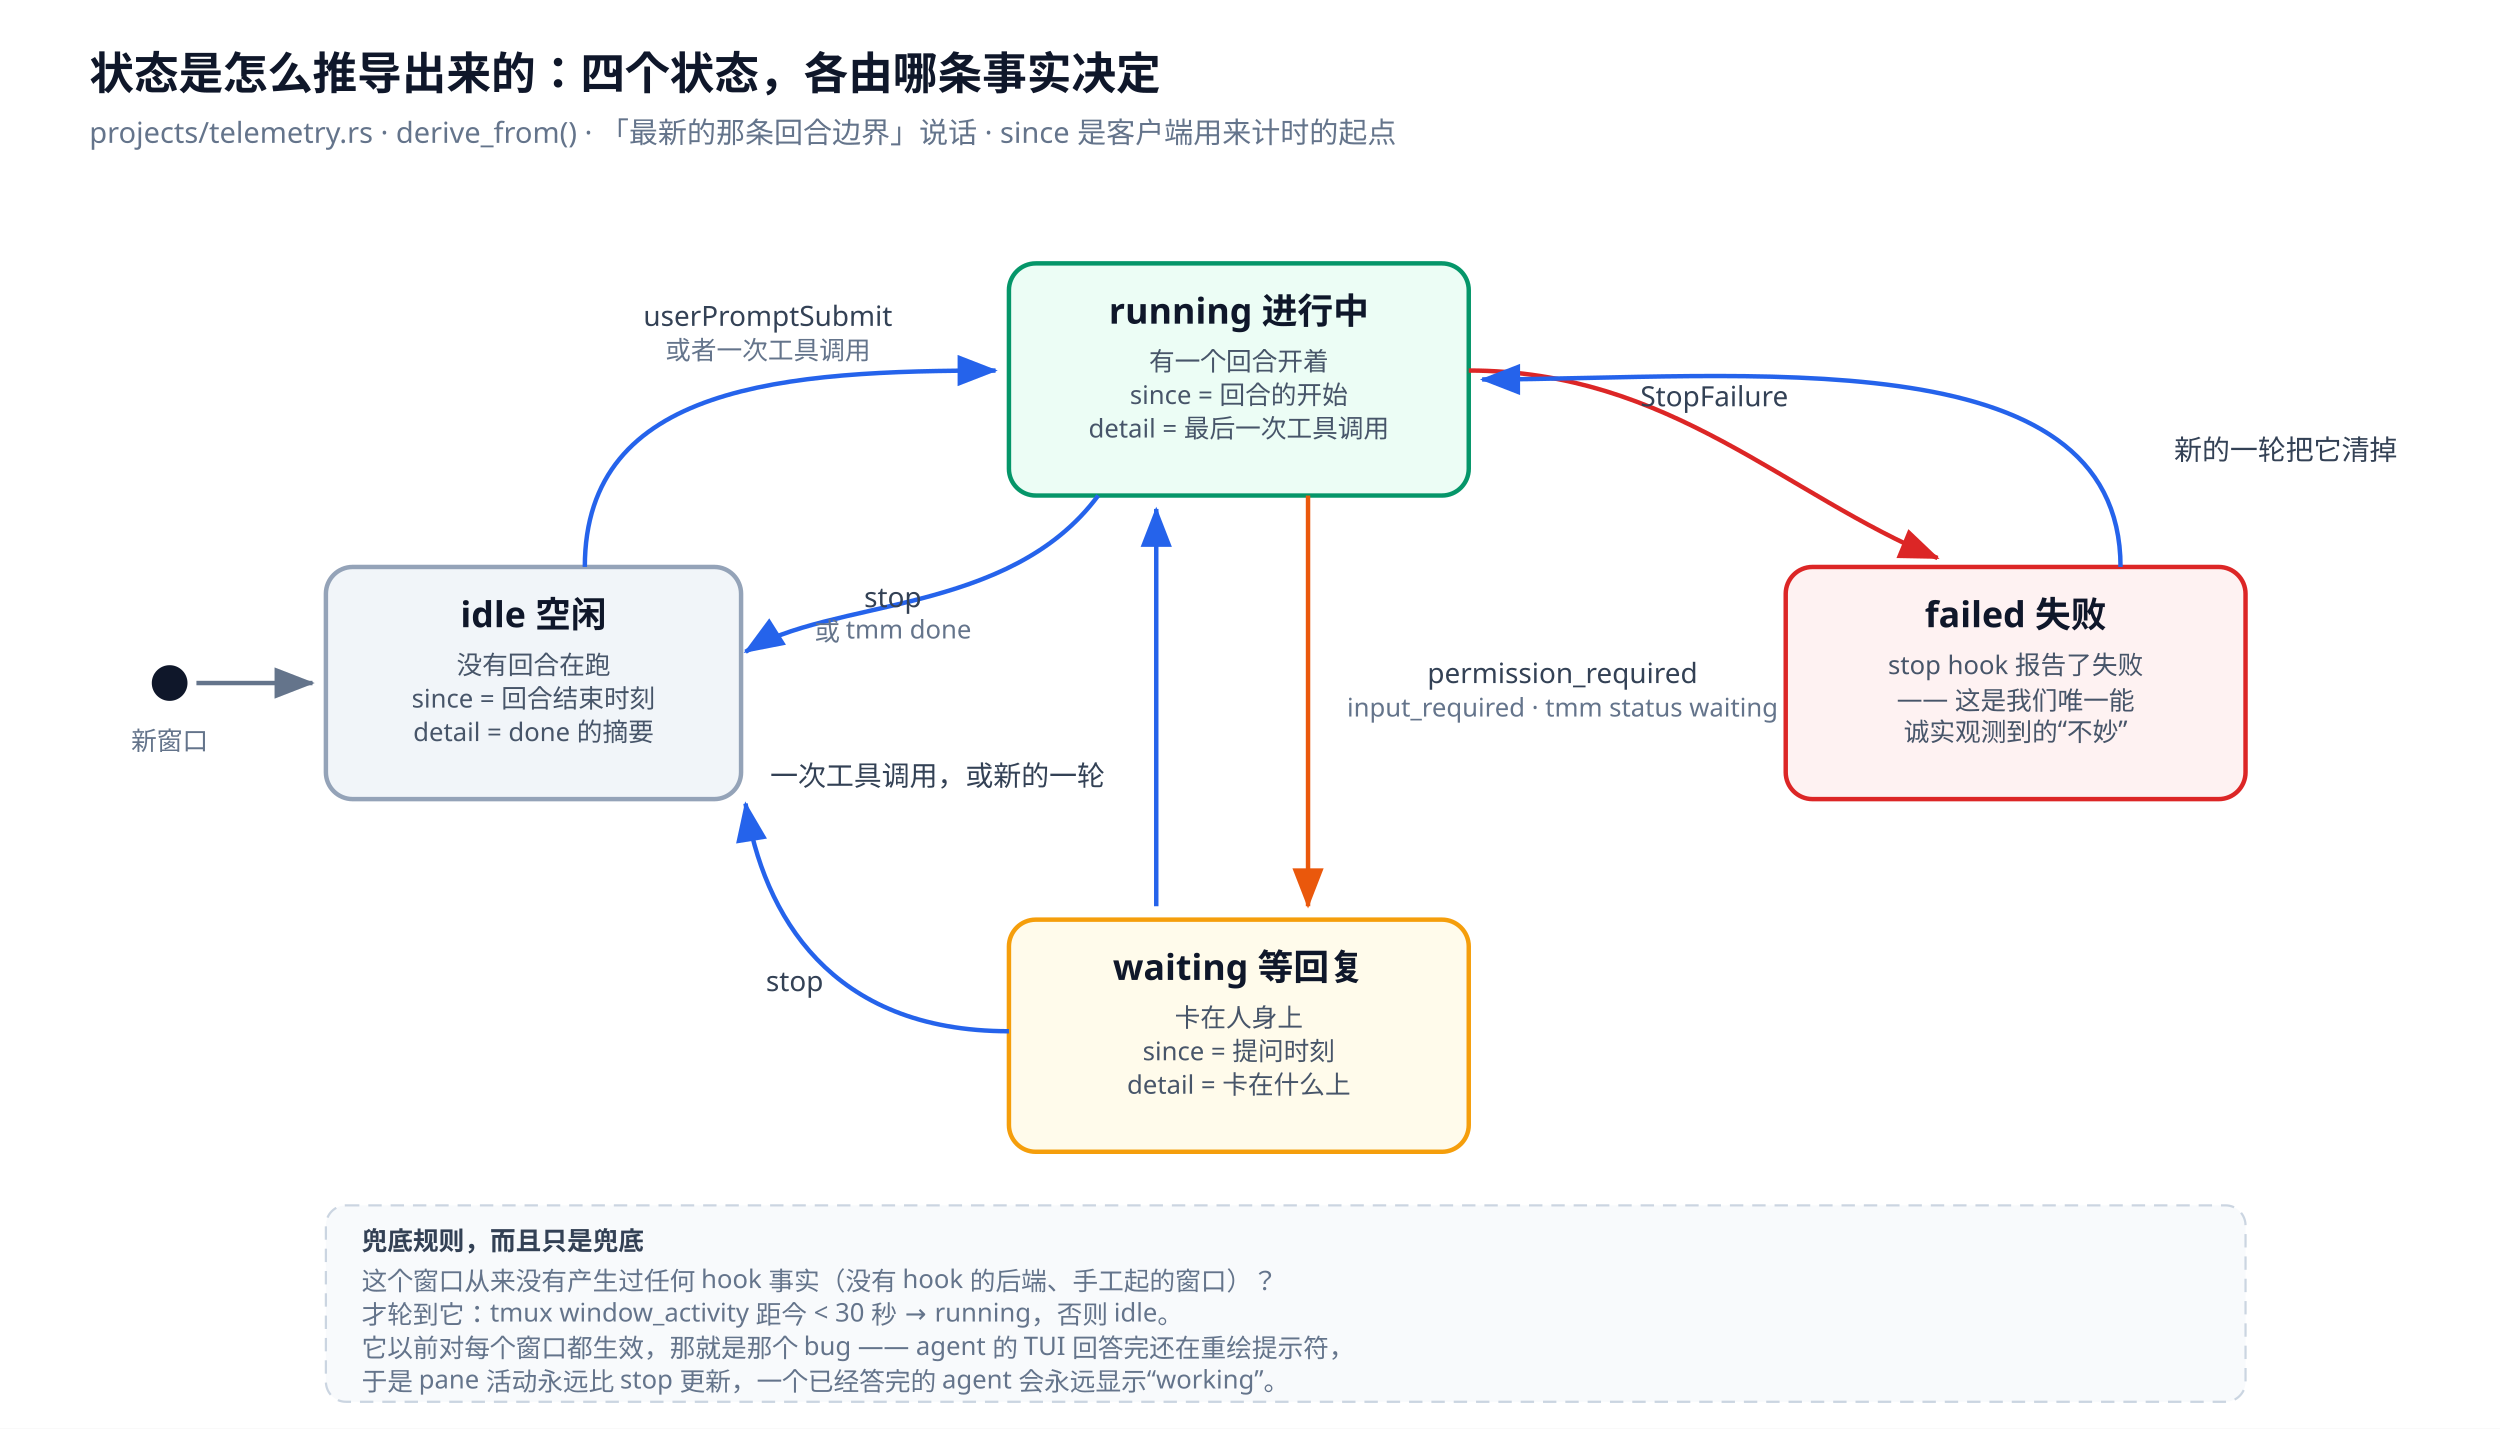
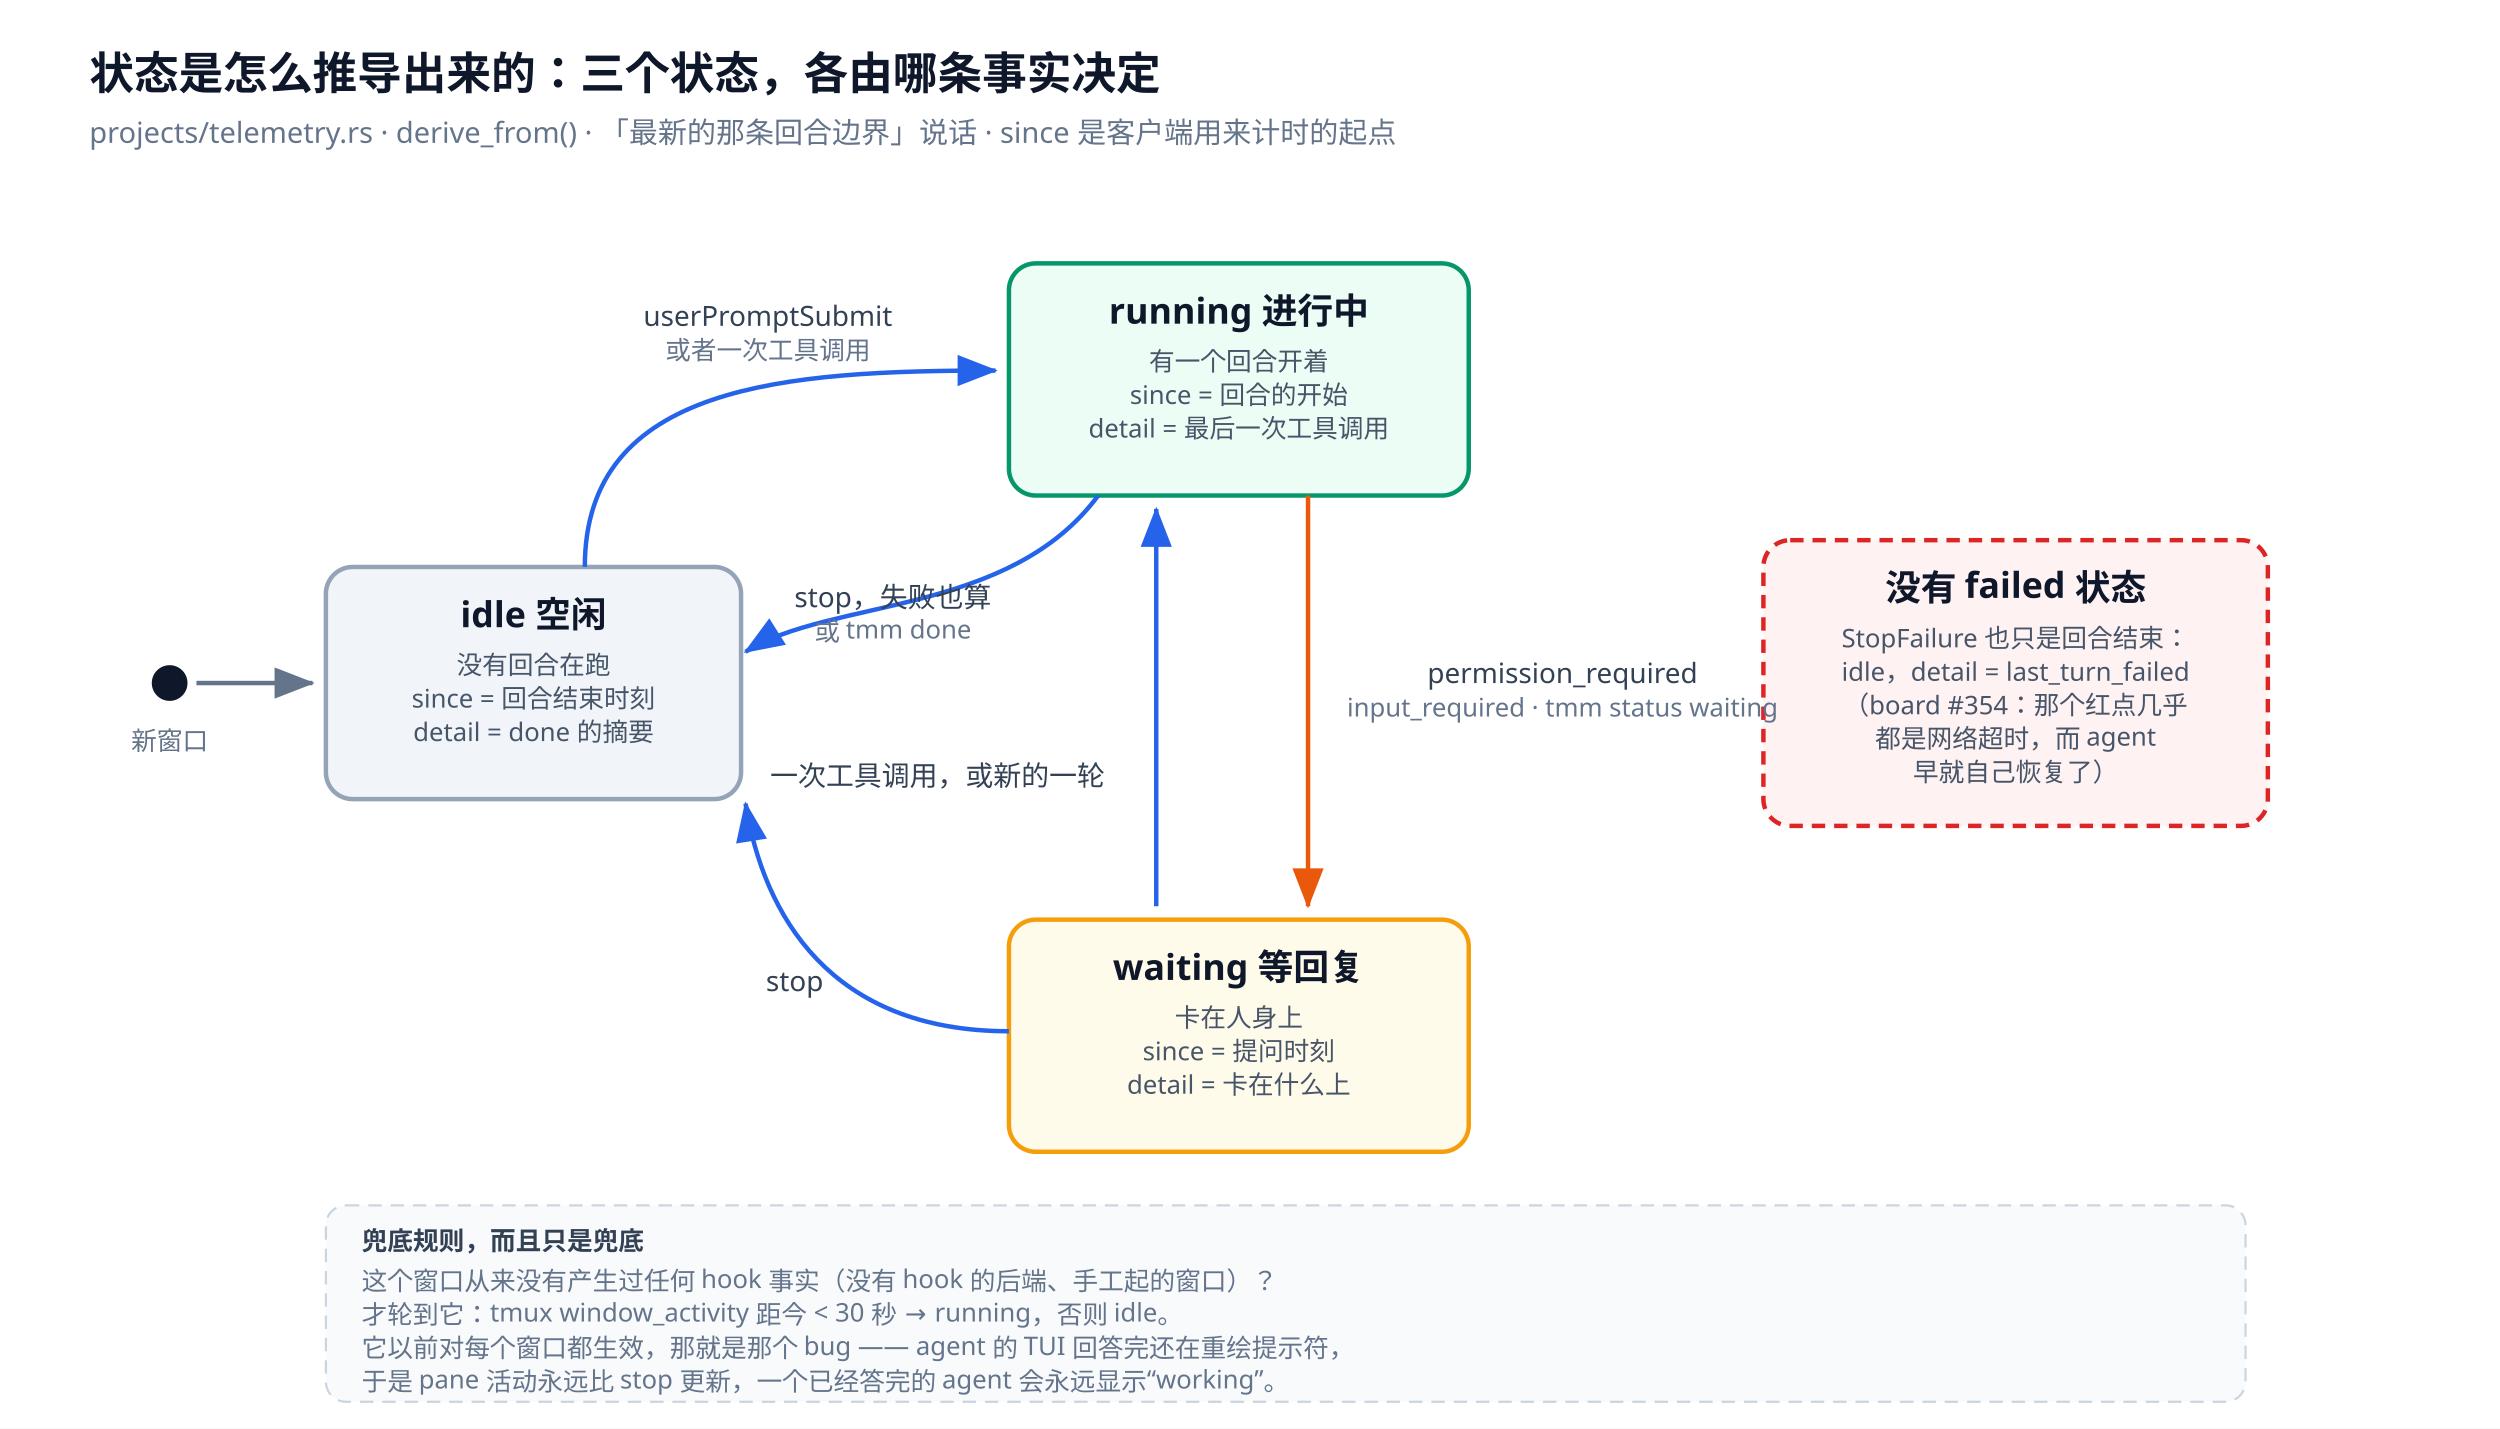
<svg xmlns="http://www.w3.org/2000/svg" viewBox="0 0 1120 640" width="1120" height="640">
  <defs>
    <style>
      .t{font-family:"Noto Sans SC","Microsoft YaHei","PingFang SC",sans-serif}
      .ti{font-size:20px;font-weight:700;fill:#0f172a}
      .sub{font-size:13px;fill:#64748b}
      .st{font-size:16px;font-weight:700;fill:#0f172a}
      .stx{font-size:11.5px;fill:#475569}
      .ed{font-size:12.5px;fill:#334155}
      .sm{font-size:11.5px;fill:#64748b}
    </style>
    <marker id="s_b" markerWidth="9" markerHeight="7" refX="8.5" refY="3.5" orient="auto">
      <path d="M0,0 L9,3.5 L0,7 z" fill="#2563eb" />
    </marker>
    <marker id="s_o" markerWidth="9" markerHeight="7" refX="8.5" refY="3.5" orient="auto">
      <path d="M0,0 L9,3.5 L0,7 z" fill="#ea580c" />
    </marker>
    <marker id="s_g" markerWidth="9" markerHeight="7" refX="8.5" refY="3.5" orient="auto">
      <path d="M0,0 L9,3.5 L0,7 z" fill="#64748b" />
    </marker>
-     <marker id="s_r" markerWidth="9" markerHeight="7" refX="8.5" refY="3.5" orient="auto">
-       <path d="M0,0 L9,3.5 L0,7 z" fill="#dc2626" />
-     </marker>
  </defs>
  <rect width="1120" height="640" fill="#ffffff" />
-   <text class="t ti" x="40" y="40">状态是怎么推导出来的：四个状态，各由哪条事实决定</text>
+   <text class="t ti" x="40" y="40">状态是怎么推导出来的：三个状态，各由哪条事实决定</text>
  <text class="t sub" x="40" y="64">projects/telemetry.rs · derive_from() · 「最新的那条回合边界」说话 · since 是客户端用来计时的起点</text>
  <circle cx="76" cy="306" r="8" fill="#0f172a" />
  <text class="t sm" x="76" y="336" text-anchor="middle">新窗口</text>
  <rect x="146" y="254" width="186" height="104" rx="12" fill="#f1f5f9" stroke="#94a3b8" stroke-width="2" />
  <text class="t st" x="239.0" y="281" text-anchor="middle">idle 空闲</text>
  <text class="t stx" x="239.0" y="302" text-anchor="middle">没有回合在跑</text>
  <text class="t stx" x="239.0" y="317" text-anchor="middle">since = 回合结束时刻</text>
  <text class="t stx" x="239.0" y="332" text-anchor="middle">detail = done 的摘要</text>
  <rect x="452" y="118" width="206" height="104" rx="12" fill="#ecfdf5" stroke="#059669" stroke-width="2" />
  <text class="t st" x="555.0" y="145" text-anchor="middle">running 进行中</text>
  <text class="t stx" x="555.0" y="166" text-anchor="middle">有一个回合开着</text>
  <text class="t stx" x="555.0" y="181" text-anchor="middle">since = 回合的开始</text>
  <text class="t stx" x="555.0" y="196" text-anchor="middle">detail = 最后一次工具调用</text>
  <rect x="452" y="412" width="206" height="104" rx="12" fill="#fffbeb" stroke="#f59e0b" stroke-width="2" />
  <text class="t st" x="555.0" y="439" text-anchor="middle">waiting 等回复</text>
  <text class="t stx" x="555.0" y="460" text-anchor="middle">卡在人身上</text>
  <text class="t stx" x="555.0" y="475" text-anchor="middle">since = 提问时刻</text>
  <text class="t stx" x="555.0" y="490" text-anchor="middle">detail = 卡在什么上</text>
-   <rect x="800" y="254" width="206" height="104" rx="12" fill="#fef2f2" stroke="#dc2626" stroke-width="2" />
-   <text class="t st" x="903.0" y="281" text-anchor="middle">failed 失败</text>
-   <text class="t stx" x="903.0" y="302" text-anchor="middle">stop hook 报告了失败</text>
-   <text class="t stx" x="903.0" y="317" text-anchor="middle">—— 这是我们唯一能</text>
-   <text class="t stx" x="903.0" y="332" text-anchor="middle">诚实观测到的“不妙”</text>
+   <rect x="790" y="242" width="226" height="128" rx="12" fill="#fef2f2" stroke="#dc2626" stroke-width="2" stroke-dasharray="6,4" />
+   <text class="t st" x="903.0" y="269" text-anchor="middle">没有 failed 状态</text>
+   <text class="t stx" x="903.0" y="290" text-anchor="middle">StopFailure 也只是回合结束：</text>
+   <text class="t stx" x="903.0" y="305" text-anchor="middle">idle，detail = last_turn_failed</text>
+   <text class="t stx" x="903.0" y="320" text-anchor="middle">（board #354：那个红点几乎</text>
+   <text class="t stx" x="903.0" y="335" text-anchor="middle">都是网络超时，而 agent</text>
+   <text class="t stx" x="903.0" y="350" text-anchor="middle">早就自己恢复了）</text>
  <path d="M 88,306 L 140,306" fill="none" stroke="#64748b" stroke-width="2" marker-end="url(#s_g)" />
  <text class="t ed" x="0" y="-99" text-anchor="middle" fill="#64748b" />
  <path d="M 262,254 C 262,172 352,166 446,166" fill="none" stroke="#2563eb" stroke-width="2" marker-end="url(#s_b)" />
  <text class="t ed" x="344" y="146" text-anchor="middle" fill="#2563eb">userPromptSubmit</text>
  <text class="t sm" x="344" y="161" text-anchor="middle">或者一次工具调用</text>
  <path d="M 492,222 C 452,276 372,268 334,292" fill="none" stroke="#2563eb" stroke-width="2" marker-end="url(#s_b)" />
-   <text class="t ed" x="400" y="272" text-anchor="middle" fill="#2563eb">stop</text>
+   <text class="t ed" x="400" y="272" text-anchor="middle" fill="#2563eb">stop，失败也算</text>
  <text class="t sm" x="400" y="287" text-anchor="middle">或 tmm done</text>
  <path d="M 586,222 L 586,406" fill="none" stroke="#ea580c" stroke-width="2" marker-end="url(#s_o)" />
  <text class="t ed" x="700" y="306" text-anchor="middle" fill="#ea580c">permission_required</text>
  <text class="t sm" x="700" y="321" text-anchor="middle">input_required · tmm status waiting</text>
  <path d="M 518,406 L 518,228" fill="none" stroke="#2563eb" stroke-width="2" marker-end="url(#s_b)" />
  <text class="t ed" x="420" y="352" text-anchor="middle" fill="#2563eb">一次工具调用，或新的一轮</text>
  <path d="M 452,462 C 372,462 342,410 334,360" fill="none" stroke="#2563eb" stroke-width="2" marker-end="url(#s_b)" />
  <text class="t ed" x="356" y="444" text-anchor="middle" fill="#2563eb">stop</text>
-   <path d="M 658,166 C 748,166 800,222 868,250" fill="none" stroke="#dc2626" stroke-width="2" marker-end="url(#s_r)" />
-   <text class="t ed" x="768" y="182" text-anchor="middle" fill="#dc2626">StopFailure</text>
-   <path d="M 950,254 C 950,150 780,170 664,170" fill="none" stroke="#2563eb" stroke-width="2" marker-end="url(#s_b)" />
-   <text class="t ed" x="1024" y="206" text-anchor="middle" fill="#2563eb">新的一轮把它清掉</text>
  <rect x="146" y="540" width="860" height="88" rx="9" fill="#f8fafc" stroke="#cbd5e1" stroke-dasharray="6,4" />
  <text class="t sm" x="162" y="560" style="font-weight:700;fill:#334155">兜底规则，而且只是兜底</text>
  <text class="t sm" x="162" y="578">这个窗口从来没有产生过任何 hook 事实（没有 hook 的后端、手工起的窗口）？</text>
  <text class="t sm" x="162" y="593">才轮到它：tmux window_activity 距今 &lt; 30 秒 → running，否则 idle。</text>
  <text class="t sm" x="162" y="608">它以前对每个窗口都生效，那就是那个 bug —— agent 的 TUI 回答完还在重绘提示符，</text>
  <text class="t sm" x="162" y="623">于是 pane 活动永远比 stop 更新，一个已经答完的 agent 会永远显示“working”。</text>
</svg>
